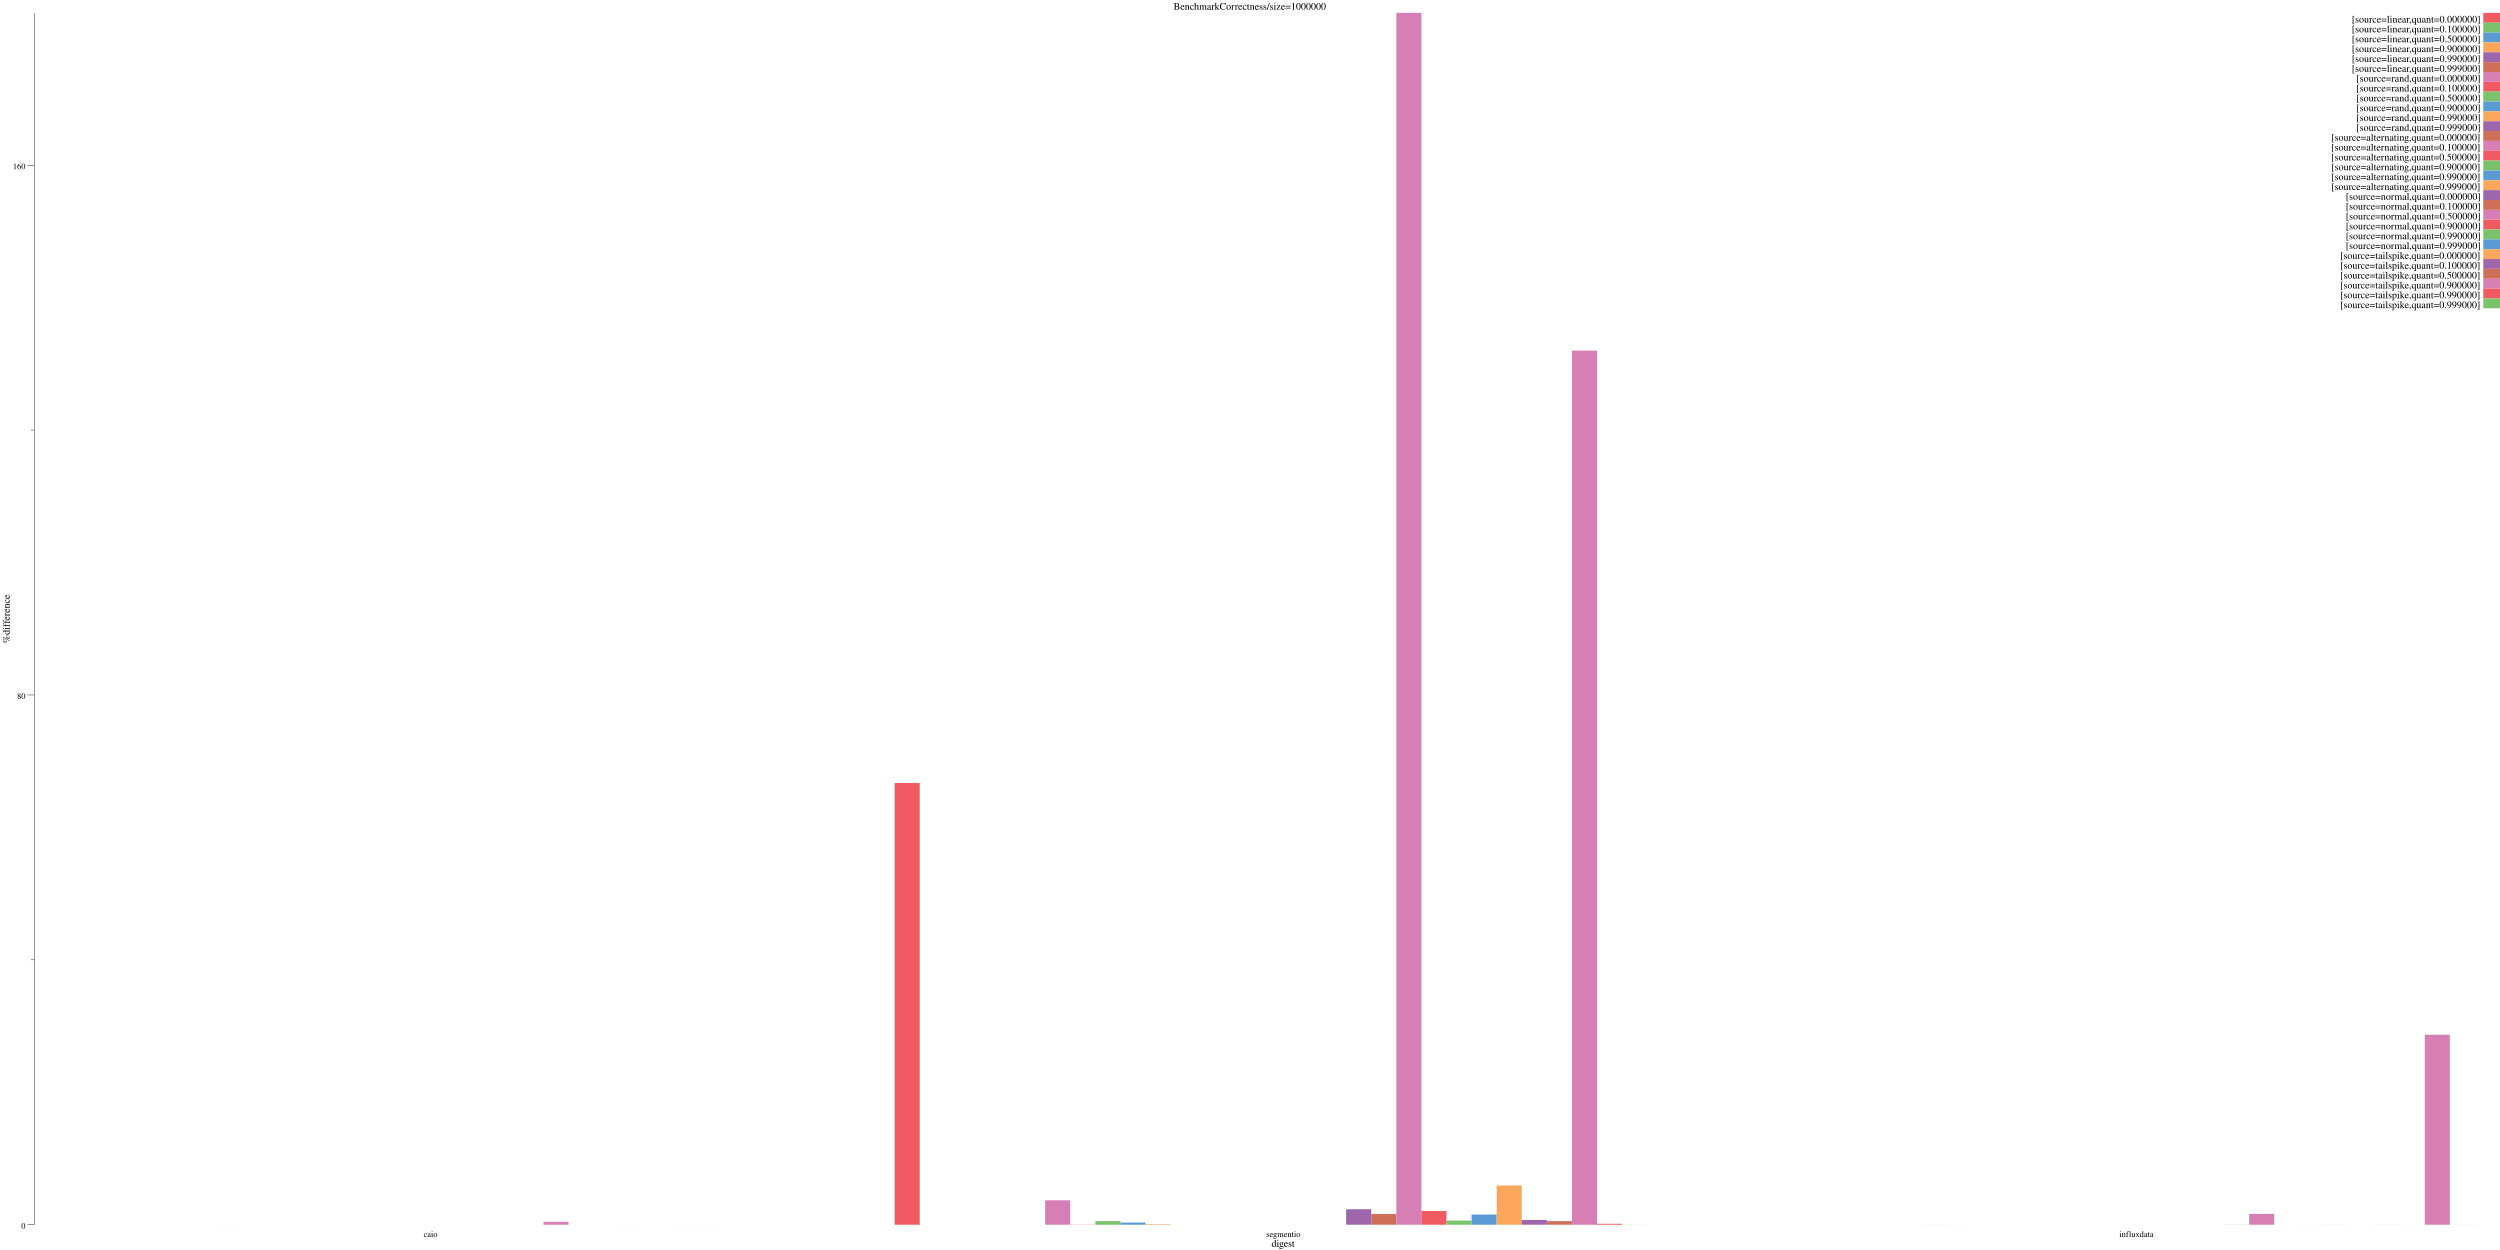
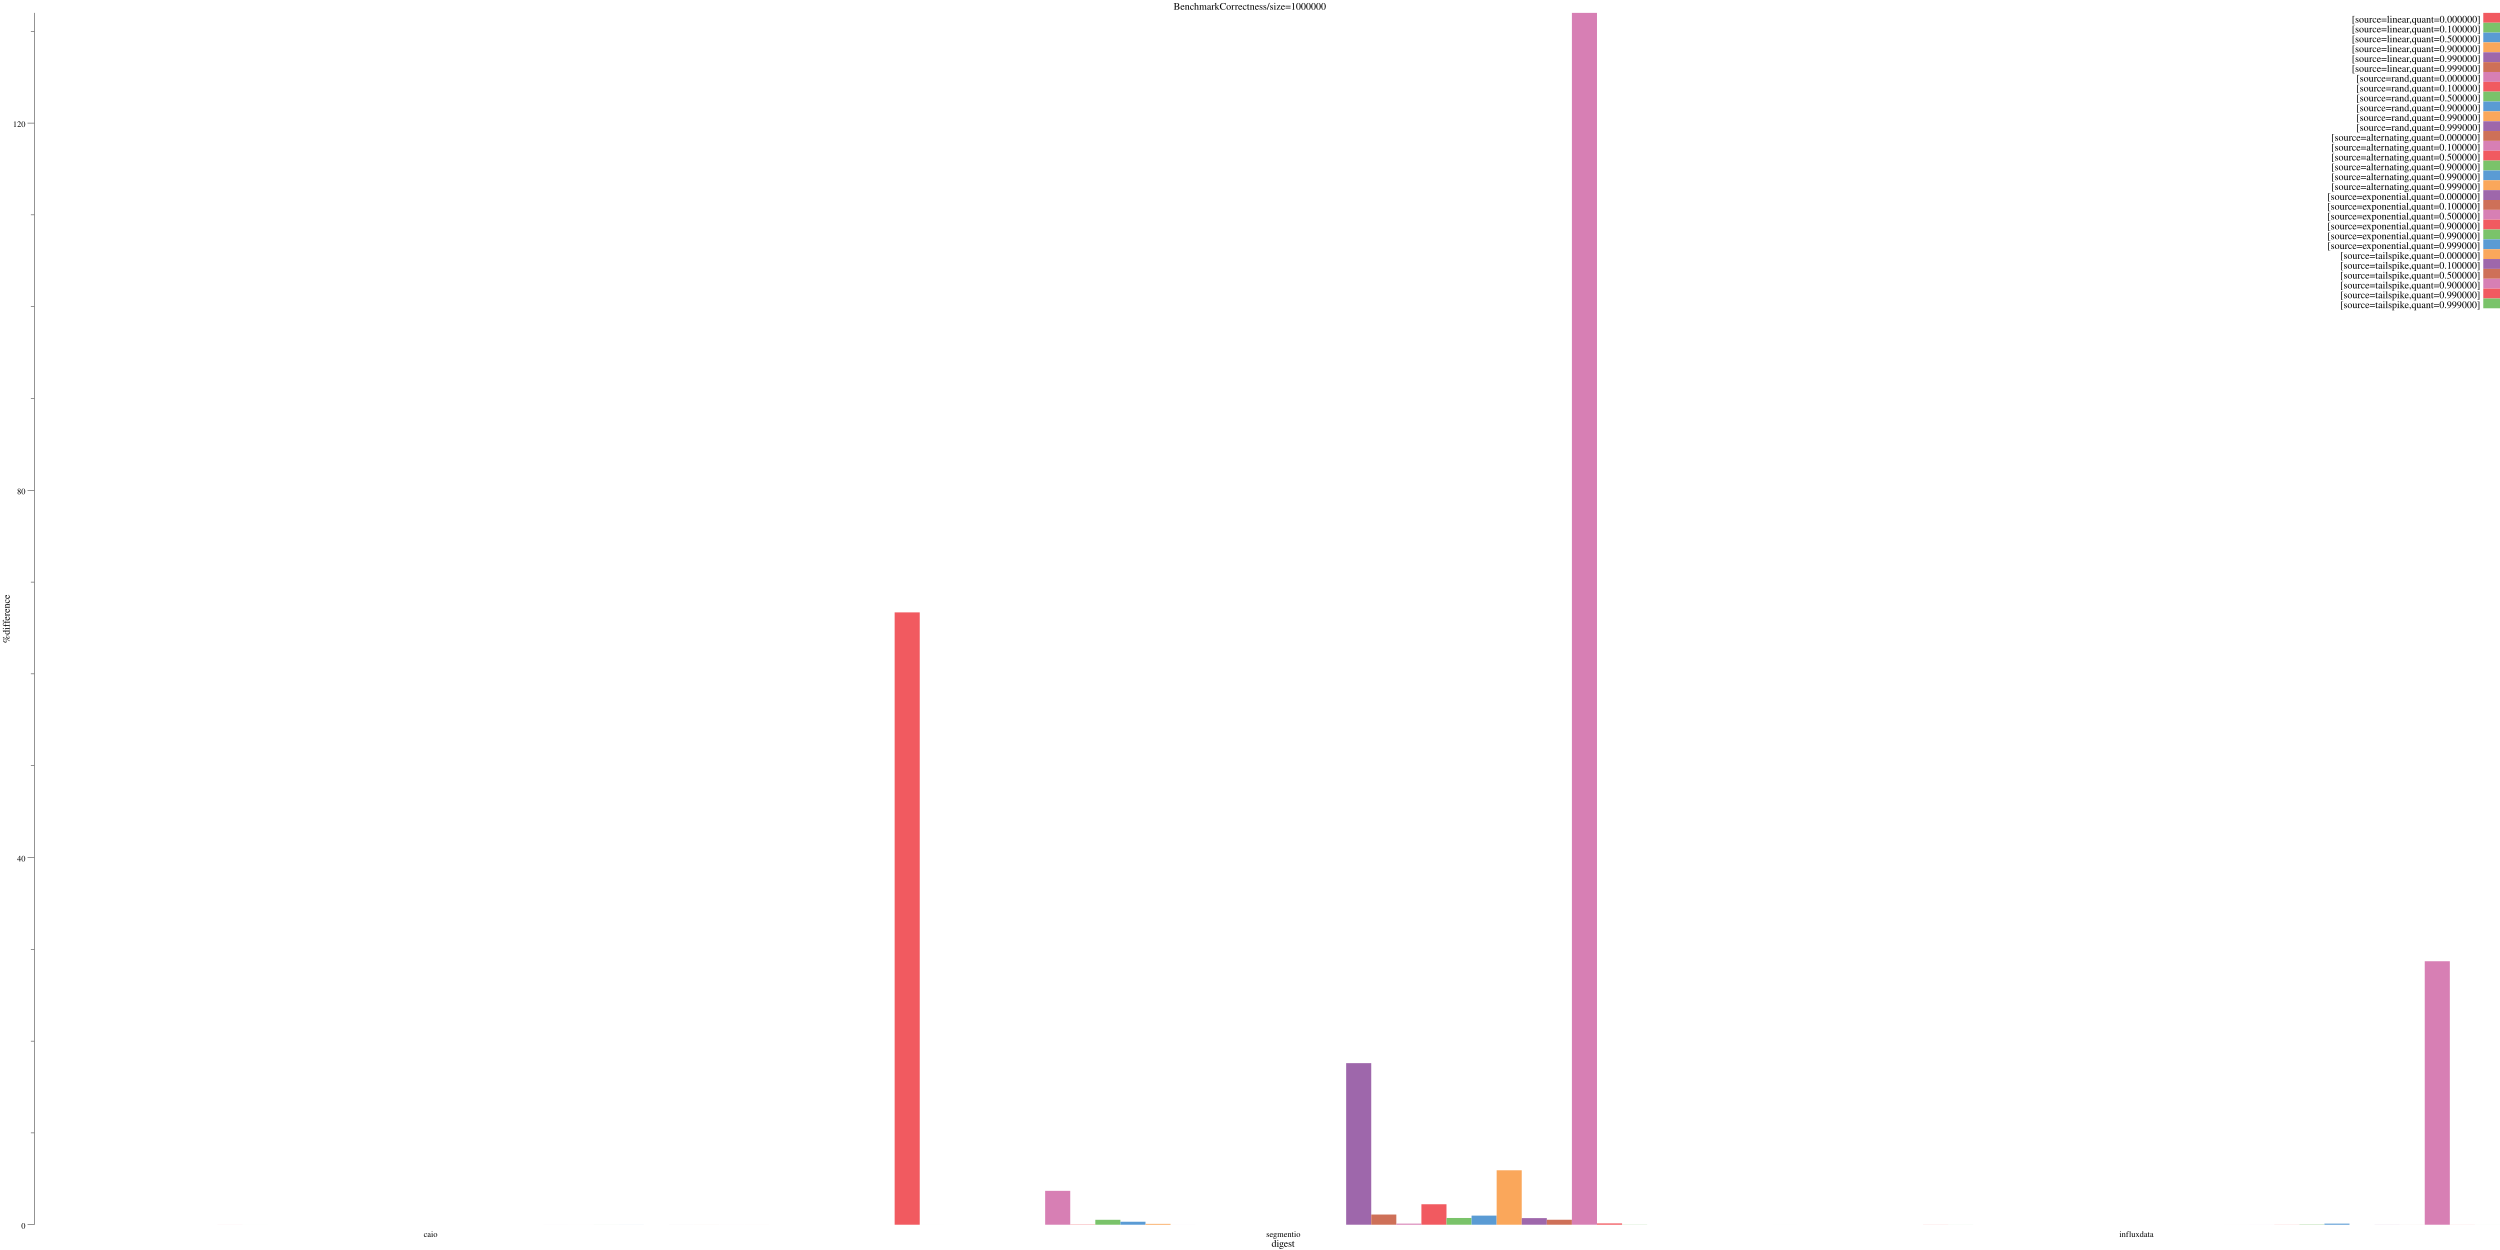
<svg xmlns="http://www.w3.org/2000/svg" width="2990pt" height="1495pt" viewBox="0 0 2990 1495">
  <g transform="scale(1, -1) translate(0, -1495)">
    <path d="M0,0L2990,0L2990,1495L0,1495Z" style="fill:#FFFFFF" />
    <text x="1403.6" y="-1483.4" transform="scale(1, -1)" style="font-family:Times;font-weight:normal;font-style:normal;font-size:12px">BenchmarkCorrectness/size=1000000</text>
    <text x="1520.7" y="-3.861" transform="scale(1, -1)" style="font-family:Times;font-weight:normal;font-style:normal;font-size:12px">digest</text>
    <text x="506.67" y="-15.602" transform="scale(1, -1)" style="font-family:Times;font-weight:normal;font-style:normal;font-size:10px">caio</text>
    <text x="1514.4" y="-15.602" transform="scale(1, -1)" style="font-family:Times;font-weight:normal;font-style:normal;font-size:10px">segmentio</text>
    <text x="2534.7" y="-15.602" transform="scale(1, -1)" style="font-family:Times;font-weight:normal;font-style:normal;font-size:10px">influxdata</text>
    <g transform="rotate(90)">
      <text x="725.7" y="11.555" transform="scale(1, -1)" style="font-family:Times;font-weight:normal;font-style:normal;font-size:12px">%difference</text>
    </g>
    <text x="25.416" y="-25.509" transform="scale(1, -1)" style="font-family:Times;font-weight:normal;font-style:normal;font-size:10px">0</text>
-     <text x="20.416" y="-659.11" transform="scale(1, -1)" style="font-family:Times;font-weight:normal;font-style:normal;font-size:10px">80</text>
-     <text x="15.416" y="-1292.7" transform="scale(1, -1)" style="font-family:Times;font-weight:normal;font-style:normal;font-size:10px">160</text>
+     <text x="20.416" y="-464.71" transform="scale(1, -1)" style="font-family:Times;font-weight:normal;font-style:normal;font-size:10px">40</text>
+     <text x="20.416" y="-903.9" transform="scale(1, -1)" style="font-family:Times;font-weight:normal;font-style:normal;font-size:10px">80</text>
+     <text x="15.416" y="-1343.1" transform="scale(1, -1)" style="font-family:Times;font-weight:normal;font-style:normal;font-size:10px">120</text>
    <path d="M32.916,30.23L40.916,30.23" style="fill:none;stroke:#000000;stroke-width:0.5" />
-     <path d="M32.916,663.83L40.916,663.83" style="fill:none;stroke:#000000;stroke-width:0.5" />
-     <path d="M32.916,1297.4L40.916,1297.4" style="fill:none;stroke:#000000;stroke-width:0.5" />
-     <path d="M36.916,347.03L40.916,347.03" style="fill:none;stroke:#000000;stroke-width:0.5" />
-     <path d="M36.916,980.63L40.916,980.63" style="fill:none;stroke:#000000;stroke-width:0.5" />
+     <path d="M32.916,469.43L40.916,469.43" style="fill:none;stroke:#000000;stroke-width:0.5" />
+     <path d="M32.916,908.63L40.916,908.63" style="fill:none;stroke:#000000;stroke-width:0.5" />
+     <path d="M32.916,1347.8L40.916,1347.8" style="fill:none;stroke:#000000;stroke-width:0.5" />
+     <path d="M36.916,140.03L40.916,140.03" style="fill:none;stroke:#000000;stroke-width:0.5" />
+     <path d="M36.916,249.83L40.916,249.83" style="fill:none;stroke:#000000;stroke-width:0.5" />
+     <path d="M36.916,359.63L40.916,359.63" style="fill:none;stroke:#000000;stroke-width:0.5" />
+     <path d="M36.916,579.23L40.916,579.23" style="fill:none;stroke:#000000;stroke-width:0.5" />
+     <path d="M36.916,689.03L40.916,689.03" style="fill:none;stroke:#000000;stroke-width:0.5" />
+     <path d="M36.916,798.83L40.916,798.83" style="fill:none;stroke:#000000;stroke-width:0.5" />
+     <path d="M36.916,1018.4L40.916,1018.4" style="fill:none;stroke:#000000;stroke-width:0.5" />
+     <path d="M36.916,1128.2L40.916,1128.2" style="fill:none;stroke:#000000;stroke-width:0.5" />
+     <path d="M36.916,1238L40.916,1238" style="fill:none;stroke:#000000;stroke-width:0.5" />
+     <path d="M36.916,1457.6L40.916,1457.6" style="fill:none;stroke:#000000;stroke-width:0.5" />
    <path d="M40.916,30.23L40.916,1479.6" style="fill:none;stroke:#000000;stroke-width:0.5" />
    <path d="M49.994,30.23L49.994,30.23L79.994,30.23L79.994,30.23Z" style="fill:#F15A60" />
-     <path d="M1070,30.23L1070,558.49L1100,558.49L1100,30.23Z" style="fill:#F15A60" />
+     <path d="M1070,30.23L1070,762.59L1100,762.59L1100,30.23Z" style="fill:#F15A60" />
    <path d="M2090,30.23L2090,30.23L2120,30.23L2120,30.23Z" style="fill:#F15A60" />
-     <path d="M79.994,30.23L79.994,30.231L109.99,30.231L109.99,30.23Z" style="fill:#7AC36A" />
-     <path d="M1100,30.23L1100,30.234L1130,30.234L1130,30.23Z" style="fill:#7AC36A" />
-     <path d="M2120,30.23L2120,30.234L2150,30.234L2150,30.23Z" style="fill:#7AC36A" />
-     <path d="M109.99,30.23L109.99,30.231L139.99,30.231L139.99,30.23Z" style="fill:#5A9BD4" />
-     <path d="M1130,30.23L1130,30.231L1160,30.231L1160,30.23Z" style="fill:#5A9BD4" />
-     <path d="M2150,30.23L2150,30.231L2180,30.231L2180,30.23Z" style="fill:#5A9BD4" />
-     <path d="M139.99,30.23L139.99,30.231L169.99,30.231L169.99,30.23Z" style="fill:#FAA75B" />
+     <path d="M79.994,30.23L79.994,30.232L109.99,30.232L109.99,30.23Z" style="fill:#7AC36A" />
+     <path d="M1100,30.23L1100,30.236L1130,30.236L1130,30.23Z" style="fill:#7AC36A" />
+     <path d="M2120,30.23L2120,30.236L2150,30.236L2150,30.23Z" style="fill:#7AC36A" />
+     <path d="M109.99,30.23L109.99,30.232L139.99,30.232L139.99,30.23Z" style="fill:#5A9BD4" />
+     <path d="M1130,30.23L1130,30.232L1160,30.232L1160,30.23Z" style="fill:#5A9BD4" />
+     <path d="M2150,30.23L2150,30.232L2180,30.232L2180,30.23Z" style="fill:#5A9BD4" />
+     <path d="M139.99,30.23L139.99,30.232L169.99,30.232L169.99,30.23Z" style="fill:#FAA75B" />
    <path d="M1160,30.23L1160,30.231L1190,30.231L1190,30.23Z" style="fill:#FAA75B" />
    <path d="M2180,30.23L2180,30.231L2210,30.231L2210,30.23Z" style="fill:#FAA75B" />
    <path d="M169.99,30.23L169.99,30.231L199.99,30.231L199.99,30.23Z" style="fill:#9E67AB" />
    <path d="M1190,30.23L1190,30.231L1220,30.231L1220,30.23Z" style="fill:#9E67AB" />
    <path d="M2210,30.23L2210,30.231L2240,30.231L2240,30.23Z" style="fill:#9E67AB" />
-     <path d="M199.99,30.23L199.99,30.231L229.99,30.231L229.99,30.23Z" style="fill:#CE7058" />
+     <path d="M199.99,30.23L199.99,30.232L229.99,30.232L229.99,30.23Z" style="fill:#CE7058" />
    <path d="M1220,30.23L1220,30.231L1250,30.231L1250,30.23Z" style="fill:#CE7058" />
    <path d="M2240,30.23L2240,30.231L2270,30.231L2270,30.23Z" style="fill:#CE7058" />
    <path d="M229.99,30.23L229.99,30.23L259.99,30.23L259.99,30.23Z" style="fill:#D77FB4" />
-     <path d="M1250,30.23L1250,59.455L1280,59.455L1280,30.23Z" style="fill:#D77FB4" />
+     <path d="M1250,30.23L1250,70.746L1280,70.746L1280,30.23Z" style="fill:#D77FB4" />
    <path d="M2270,30.23L2270,30.23L2300,30.23L2300,30.23Z" style="fill:#D77FB4" />
-     <path d="M259.99,30.23L259.99,30.256L289.99,30.256L289.99,30.23Z" style="fill:#F15A60" />
-     <path d="M1280,30.23L1280,30.453L1310,30.453L1310,30.23Z" style="fill:#F15A60" />
-     <path d="M2300,30.23L2300,30.294L2330,30.294L2330,30.23Z" style="fill:#F15A60" />
-     <path d="M289.99,30.23L289.99,30.238L319.99,30.238L319.99,30.23Z" style="fill:#7AC36A" />
-     <path d="M1310,30.23L1310,34.476L1340,34.476L1340,30.23Z" style="fill:#7AC36A" />
-     <path d="M2330,30.23L2330,30.261L2360,30.261L2360,30.23Z" style="fill:#7AC36A" />
+     <path d="M259.99,30.23L259.99,30.265L289.99,30.265L289.99,30.23Z" style="fill:#F15A60" />
+     <path d="M1280,30.23L1280,30.539L1310,30.539L1310,30.23Z" style="fill:#F15A60" />
+     <path d="M2300,30.23L2300,30.319L2330,30.319L2330,30.23Z" style="fill:#F15A60" />
+     <path d="M289.99,30.23L289.99,30.241L319.99,30.241L319.99,30.23Z" style="fill:#7AC36A" />
+     <path d="M1310,30.23L1310,36.116L1340,36.116L1340,30.23Z" style="fill:#7AC36A" />
+     <path d="M2330,30.23L2330,30.273L2360,30.273L2360,30.23Z" style="fill:#7AC36A" />
    <path d="M319.99,30.23L319.99,30.232L349.99,30.232L349.99,30.23Z" style="fill:#5A9BD4" />
-     <path d="M1340,30.23L1340,32.804L1370,32.804L1370,30.23Z" style="fill:#5A9BD4" />
+     <path d="M1340,30.23L1340,33.799L1370,33.799L1370,30.23Z" style="fill:#5A9BD4" />
    <path d="M2360,30.23L2360,30.231L2390,30.231L2390,30.23Z" style="fill:#5A9BD4" />
-     <path d="M349.99,30.23L349.99,30.231L379.99,30.231L379.99,30.23Z" style="fill:#FAA75B" />
-     <path d="M1370,30.23L1370,30.961L1400,30.961L1400,30.23Z" style="fill:#FAA75B" />
+     <path d="M349.99,30.23L349.99,30.232L379.99,30.232L379.99,30.23Z" style="fill:#FAA75B" />
+     <path d="M1370,30.23L1370,31.244L1400,31.244L1400,30.23Z" style="fill:#FAA75B" />
    <path d="M2390,30.23L2390,30.231L2420,30.231L2420,30.23Z" style="fill:#FAA75B" />
-     <path d="M379.99,30.23L379.99,30.232L409.99,30.232L409.99,30.23Z" style="fill:#9E67AB" />
-     <path d="M1400,30.23L1400,30.243L1430,30.243L1430,30.23Z" style="fill:#9E67AB" />
+     <path d="M379.99,30.23L379.99,30.233L409.99,30.233L409.99,30.23Z" style="fill:#9E67AB" />
+     <path d="M1400,30.23L1400,30.247L1430,30.247L1430,30.23Z" style="fill:#9E67AB" />
    <path d="M2420,30.23L2420,30.233L2450,30.233L2450,30.23Z" style="fill:#9E67AB" />
    <path d="M409.99,30.23L409.99,30.23L439.99,30.23L439.99,30.23Z" style="fill:#CE7058" />
    <path d="M1430,30.23L1430,30.23L1460,30.23L1460,30.23Z" style="fill:#CE7058" />
    <path d="M2450,30.23L2450,30.23L2480,30.23L2480,30.23Z" style="fill:#CE7058" />
    <path d="M439.99,30.23L439.99,30.23L469.99,30.23L469.99,30.23Z" style="fill:#D77FB4" />
    <path d="M1460,30.23L1460,30.23L1490,30.23L1490,30.23Z" style="fill:#D77FB4" />
    <path d="M2480,30.23L2480,30.23L2510,30.23L2510,30.23Z" style="fill:#D77FB4" />
    <path d="M469.99,30.23L469.99,30.23L499.99,30.23L499.99,30.23Z" style="fill:#F15A60" />
    <path d="M1490,30.23L1490,30.23L1520,30.23L1520,30.23Z" style="fill:#F15A60" />
    <path d="M2510,30.23L2510,30.23L2540,30.23L2540,30.23Z" style="fill:#F15A60" />
    <path d="M499.99,30.23L499.99,30.23L529.99,30.23L529.99,30.23Z" style="fill:#7AC36A" />
    <path d="M1520,30.23L1520,30.23L1550,30.23L1550,30.23Z" style="fill:#7AC36A" />
    <path d="M2540,30.23L2540,30.23L2570,30.23L2570,30.23Z" style="fill:#7AC36A" />
    <path d="M529.99,30.23L529.99,30.23L559.99,30.23L559.99,30.23Z" style="fill:#5A9BD4" />
    <path d="M1550,30.23L1550,30.23L1580,30.23L1580,30.23Z" style="fill:#5A9BD4" />
    <path d="M2570,30.23L2570,30.23L2600,30.23L2600,30.23Z" style="fill:#5A9BD4" />
    <path d="M559.99,30.23L559.99,30.23L589.99,30.23L589.99,30.23Z" style="fill:#FAA75B" />
    <path d="M1580,30.23L1580,30.23L1610,30.23L1610,30.23Z" style="fill:#FAA75B" />
    <path d="M2600,30.23L2600,30.23L2630,30.23L2630,30.23Z" style="fill:#FAA75B" />
    <path d="M589.99,30.23L589.99,30.23L619.99,30.23L619.99,30.23Z" style="fill:#9E67AB" />
-     <path d="M1610,30.23L1610,48.763L1640,48.763L1640,30.23Z" style="fill:#9E67AB" />
+     <path d="M1610,30.23L1610,223.48L1640,223.48L1640,30.23Z" style="fill:#9E67AB" />
    <path d="M2630,30.23L2630,30.23L2660,30.23L2660,30.23Z" style="fill:#9E67AB" />
    <path d="M619.99,30.23L619.99,30.233L649.99,30.233L649.99,30.23Z" style="fill:#CE7058" />
-     <path d="M1640,30.23L1640,43.061L1670,43.061L1670,30.23Z" style="fill:#CE7058" />
-     <path d="M2660,30.23L2660,30.324L2690,30.324L2690,30.23Z" style="fill:#CE7058" />
-     <path d="M649.99,30.23L649.99,33.676L679.99,33.676L679.99,30.23Z" style="fill:#D77FB4" />
-     <path d="M1670,30.23L1670,1479.6L1700,1479.6L1700,30.23Z" style="fill:#D77FB4" />
-     <path d="M2690,30.23L2690,43.14L2720,43.14L2720,30.23Z" style="fill:#D77FB4" />
-     <path d="M679.99,30.23L679.99,30.24L709.99,30.24L709.99,30.23Z" style="fill:#F15A60" />
-     <path d="M1700,30.23L1700,46.625L1730,46.625L1730,30.23Z" style="fill:#F15A60" />
-     <path d="M2720,30.23L2720,30.239L2750,30.239L2750,30.23Z" style="fill:#F15A60" />
-     <path d="M709.99,30.23L709.99,30.251L739.99,30.251L739.99,30.23Z" style="fill:#7AC36A" />
-     <path d="M1730,30.23L1730,35.22L1760,35.22L1760,30.23Z" style="fill:#7AC36A" />
-     <path d="M2750,30.23L2750,30.283L2780,30.283L2780,30.23Z" style="fill:#7AC36A" />
-     <path d="M739.99,30.23L739.99,30.264L769.99,30.264L769.99,30.23Z" style="fill:#5A9BD4" />
-     <path d="M1760,30.23L1760,42.427L1790,42.427L1790,30.23Z" style="fill:#5A9BD4" />
-     <path d="M2780,30.23L2780,30.293L2810,30.293L2810,30.23Z" style="fill:#5A9BD4" />
+     <path d="M1640,30.23L1640,42.418L1670,42.418L1670,30.23Z" style="fill:#CE7058" />
+     <path d="M2660,30.23L2660,30.241L2690,30.241L2690,30.23Z" style="fill:#CE7058" />
+     <path d="M649.99,30.23L649.99,30.25L679.99,30.25L679.99,30.23Z" style="fill:#D77FB4" />
+     <path d="M1670,30.23L1670,31.537L1700,31.537L1700,30.23Z" style="fill:#D77FB4" />
+     <path d="M2690,30.23L2690,30.255L2720,30.255L2720,30.23Z" style="fill:#D77FB4" />
+     <path d="M679.99,30.23L679.99,30.239L709.99,30.239L709.99,30.23Z" style="fill:#F15A60" />
+     <path d="M1700,30.23L1700,54.716L1730,54.716L1730,30.23Z" style="fill:#F15A60" />
+     <path d="M2720,30.23L2720,30.336L2750,30.336L2750,30.23Z" style="fill:#F15A60" />
+     <path d="M709.99,30.23L709.99,30.266L739.99,30.266L739.99,30.23Z" style="fill:#7AC36A" />
+     <path d="M1730,30.23L1730,38.301L1760,38.301L1760,30.23Z" style="fill:#7AC36A" />
+     <path d="M2750,30.23L2750,30.539L2780,30.539L2780,30.23Z" style="fill:#7AC36A" />
+     <path d="M739.99,30.23L739.99,30.28L769.99,30.28L769.99,30.23Z" style="fill:#5A9BD4" />
+     <path d="M1760,30.23L1760,41.123L1790,41.123L1790,30.23Z" style="fill:#5A9BD4" />
+     <path d="M2780,30.23L2780,31.526L2810,31.526L2810,30.23Z" style="fill:#5A9BD4" />
    <path d="M769.99,30.23L769.99,30.23L799.99,30.23L799.99,30.23Z" style="fill:#FAA75B" />
-     <path d="M1790,30.23L1790,77.196L1820,77.196L1820,30.23Z" style="fill:#FAA75B" />
+     <path d="M1790,30.23L1790,95.342L1820,95.342L1820,30.23Z" style="fill:#FAA75B" />
    <path d="M2810,30.23L2810,30.23L2840,30.23L2840,30.23Z" style="fill:#FAA75B" />
-     <path d="M799.99,30.23L799.99,30.249L829.99,30.249L829.99,30.23Z" style="fill:#9E67AB" />
-     <path d="M1820,30.23L1820,35.933L1850,35.933L1850,30.23Z" style="fill:#9E67AB" />
-     <path d="M2840,30.23L2840,30.289L2870,30.289L2870,30.23Z" style="fill:#9E67AB" />
-     <path d="M829.99,30.23L829.99,30.253L859.99,30.253L859.99,30.23Z" style="fill:#CE7058" />
-     <path d="M1850,30.23L1850,34.523L1880,34.523L1880,30.23Z" style="fill:#CE7058" />
-     <path d="M2870,30.23L2870,30.259L2900,30.259L2900,30.23Z" style="fill:#CE7058" />
-     <path d="M859.99,30.23L859.99,30.243L889.99,30.243L889.99,30.23Z" style="fill:#D77FB4" />
-     <path d="M1880,30.23L1880,1075.7L1910,1075.7L1910,30.23Z" style="fill:#D77FB4" />
-     <path d="M2900,30.23L2900,257.53L2930,257.53L2930,30.23Z" style="fill:#D77FB4" />
-     <path d="M889.99,30.23L889.99,30.242L919.99,30.242L919.99,30.23Z" style="fill:#F15A60" />
-     <path d="M1910,30.23L1910,31.363L1940,31.363L1940,30.23Z" style="fill:#F15A60" />
-     <path d="M2930,30.23L2930,30.279L2960,30.279L2960,30.23Z" style="fill:#F15A60" />
-     <path d="M919.99,30.23L919.99,30.231L949.99,30.231L949.99,30.23Z" style="fill:#7AC36A" />
-     <path d="M1940,30.23L1940,30.338L1970,30.338L1970,30.23Z" style="fill:#7AC36A" />
-     <path d="M2960,30.23L2960,30.241L2990,30.241L2990,30.23Z" style="fill:#7AC36A" />
+     <path d="M799.99,30.23L799.99,30.257L829.99,30.257L829.99,30.23Z" style="fill:#9E67AB" />
+     <path d="M1820,30.23L1820,38.136L1850,38.136L1850,30.23Z" style="fill:#9E67AB" />
+     <path d="M2840,30.23L2840,30.312L2870,30.312L2870,30.23Z" style="fill:#9E67AB" />
+     <path d="M829.99,30.23L829.99,30.262L859.99,30.262L859.99,30.23Z" style="fill:#CE7058" />
+     <path d="M1850,30.23L1850,36.182L1880,36.182L1880,30.23Z" style="fill:#CE7058" />
+     <path d="M2870,30.23L2870,30.269L2900,30.269L2900,30.23Z" style="fill:#CE7058" />
+     <path d="M859.99,30.23L859.99,30.248L889.99,30.248L889.99,30.23Z" style="fill:#D77FB4" />
+     <path d="M1880,30.23L1880,1479.6L1910,1479.6L1910,30.23Z" style="fill:#D77FB4" />
+     <path d="M2900,30.23L2900,345.36L2930,345.36L2930,30.23Z" style="fill:#D77FB4" />
+     <path d="M889.99,30.23L889.99,30.247L919.99,30.247L919.99,30.23Z" style="fill:#F15A60" />
+     <path d="M1910,30.23L1910,31.801L1940,31.801L1940,30.23Z" style="fill:#F15A60" />
+     <path d="M2930,30.23L2930,30.298L2960,30.298L2960,30.23Z" style="fill:#F15A60" />
+     <path d="M919.99,30.23L919.99,30.232L949.99,30.232L949.99,30.23Z" style="fill:#7AC36A" />
+     <path d="M1940,30.23L1940,30.38L1970,30.38L1970,30.23Z" style="fill:#7AC36A" />
+     <path d="M2960,30.23L2960,30.245L2990,30.245L2990,30.23Z" style="fill:#7AC36A" />
    <path d="M2970,1467.8L2970,1479.6L2990,1479.6L2990,1467.8Z" style="fill:#F15A60" />
    <text x="2812.7" y="-1468" transform="scale(1, -1)" style="font-family:Times;font-weight:normal;font-style:normal;font-size:12px">[source=linear,quant=0.000000]</text>
    <path d="M2970,1456L2970,1467.8L2990,1467.8L2990,1456Z" style="fill:#7AC36A" />
    <text x="2812.7" y="-1456.3" transform="scale(1, -1)" style="font-family:Times;font-weight:normal;font-style:normal;font-size:12px">[source=linear,quant=0.100000]</text>
    <path d="M2970,1444.3L2970,1456L2990,1456L2990,1444.3Z" style="fill:#5A9BD4" />
    <text x="2812.7" y="-1444.5" transform="scale(1, -1)" style="font-family:Times;font-weight:normal;font-style:normal;font-size:12px">[source=linear,quant=0.500000]</text>
    <path d="M2970,1432.5L2970,1444.3L2990,1444.3L2990,1432.5Z" style="fill:#FAA75B" />
    <text x="2812.7" y="-1432.7" transform="scale(1, -1)" style="font-family:Times;font-weight:normal;font-style:normal;font-size:12px">[source=linear,quant=0.900000]</text>
    <path d="M2970,1420.7L2970,1432.5L2990,1432.5L2990,1420.7Z" style="fill:#9E67AB" />
    <text x="2812.7" y="-1420.9" transform="scale(1, -1)" style="font-family:Times;font-weight:normal;font-style:normal;font-size:12px">[source=linear,quant=0.990000]</text>
    <path d="M2970,1408.9L2970,1420.7L2990,1420.7L2990,1408.9Z" style="fill:#CE7058" />
    <text x="2812.7" y="-1409.1" transform="scale(1, -1)" style="font-family:Times;font-weight:normal;font-style:normal;font-size:12px">[source=linear,quant=0.999000]</text>
    <path d="M2970,1397.1L2970,1408.9L2990,1408.9L2990,1397.1Z" style="fill:#D77FB4" />
    <text x="2818.2" y="-1397.4" transform="scale(1, -1)" style="font-family:Times;font-weight:normal;font-style:normal;font-size:12px">[source=rand,quant=0.000000]</text>
    <path d="M2970,1385.4L2970,1397.1L2990,1397.1L2990,1385.4Z" style="fill:#F15A60" />
    <text x="2818.2" y="-1385.6" transform="scale(1, -1)" style="font-family:Times;font-weight:normal;font-style:normal;font-size:12px">[source=rand,quant=0.100000]</text>
    <path d="M2970,1373.6L2970,1385.4L2990,1385.4L2990,1373.6Z" style="fill:#7AC36A" />
    <text x="2818.2" y="-1373.8" transform="scale(1, -1)" style="font-family:Times;font-weight:normal;font-style:normal;font-size:12px">[source=rand,quant=0.500000]</text>
    <path d="M2970,1361.8L2970,1373.6L2990,1373.6L2990,1361.8Z" style="fill:#5A9BD4" />
    <text x="2818.2" y="-1362" transform="scale(1, -1)" style="font-family:Times;font-weight:normal;font-style:normal;font-size:12px">[source=rand,quant=0.900000]</text>
    <path d="M2970,1350L2970,1361.8L2990,1361.8L2990,1350Z" style="fill:#FAA75B" />
    <text x="2818.2" y="-1350.3" transform="scale(1, -1)" style="font-family:Times;font-weight:normal;font-style:normal;font-size:12px">[source=rand,quant=0.990000]</text>
    <path d="M2970,1338.3L2970,1350L2990,1350L2990,1338.3Z" style="fill:#9E67AB" />
    <text x="2818.2" y="-1338.5" transform="scale(1, -1)" style="font-family:Times;font-weight:normal;font-style:normal;font-size:12px">[source=rand,quant=0.999000]</text>
    <path d="M2970,1326.5L2970,1338.3L2990,1338.3L2990,1326.5Z" style="fill:#CE7058" />
    <text x="2788.2" y="-1326.7" transform="scale(1, -1)" style="font-family:Times;font-weight:normal;font-style:normal;font-size:12px">[source=alternating,quant=0.000000]</text>
    <path d="M2970,1314.7L2970,1326.5L2990,1326.5L2990,1314.7Z" style="fill:#D77FB4" />
    <text x="2788.2" y="-1314.9" transform="scale(1, -1)" style="font-family:Times;font-weight:normal;font-style:normal;font-size:12px">[source=alternating,quant=0.100000]</text>
    <path d="M2970,1302.9L2970,1314.7L2990,1314.7L2990,1302.9Z" style="fill:#F15A60" />
    <text x="2788.2" y="-1303.1" transform="scale(1, -1)" style="font-family:Times;font-weight:normal;font-style:normal;font-size:12px">[source=alternating,quant=0.500000]</text>
    <path d="M2970,1291.1L2970,1302.9L2990,1302.9L2990,1291.1Z" style="fill:#7AC36A" />
    <text x="2788.2" y="-1291.4" transform="scale(1, -1)" style="font-family:Times;font-weight:normal;font-style:normal;font-size:12px">[source=alternating,quant=0.900000]</text>
    <path d="M2970,1279.4L2970,1291.1L2990,1291.1L2990,1279.4Z" style="fill:#5A9BD4" />
    <text x="2788.2" y="-1279.6" transform="scale(1, -1)" style="font-family:Times;font-weight:normal;font-style:normal;font-size:12px">[source=alternating,quant=0.990000]</text>
    <path d="M2970,1267.6L2970,1279.4L2990,1279.4L2990,1267.6Z" style="fill:#FAA75B" />
    <text x="2788.2" y="-1267.8" transform="scale(1, -1)" style="font-family:Times;font-weight:normal;font-style:normal;font-size:12px">[source=alternating,quant=0.999000]</text>
    <path d="M2970,1255.8L2970,1267.6L2990,1267.6L2990,1255.8Z" style="fill:#9E67AB" />
-     <text x="2805.5" y="-1256" transform="scale(1, -1)" style="font-family:Times;font-weight:normal;font-style:normal;font-size:12px">[source=normal,quant=0.000000]</text>
+     <text x="2783.5" y="-1256" transform="scale(1, -1)" style="font-family:Times;font-weight:normal;font-style:normal;font-size:12px">[source=exponential,quant=0.000000]</text>
    <path d="M2970,1244L2970,1255.8L2990,1255.8L2990,1244Z" style="fill:#CE7058" />
-     <text x="2805.5" y="-1244.3" transform="scale(1, -1)" style="font-family:Times;font-weight:normal;font-style:normal;font-size:12px">[source=normal,quant=0.100000]</text>
+     <text x="2783.5" y="-1244.3" transform="scale(1, -1)" style="font-family:Times;font-weight:normal;font-style:normal;font-size:12px">[source=exponential,quant=0.100000]</text>
    <path d="M2970,1232.3L2970,1244L2990,1244L2990,1232.3Z" style="fill:#D77FB4" />
-     <text x="2805.5" y="-1232.5" transform="scale(1, -1)" style="font-family:Times;font-weight:normal;font-style:normal;font-size:12px">[source=normal,quant=0.500000]</text>
+     <text x="2783.5" y="-1232.5" transform="scale(1, -1)" style="font-family:Times;font-weight:normal;font-style:normal;font-size:12px">[source=exponential,quant=0.500000]</text>
    <path d="M2970,1220.5L2970,1232.3L2990,1232.3L2990,1220.5Z" style="fill:#F15A60" />
-     <text x="2805.5" y="-1220.7" transform="scale(1, -1)" style="font-family:Times;font-weight:normal;font-style:normal;font-size:12px">[source=normal,quant=0.900000]</text>
+     <text x="2783.5" y="-1220.7" transform="scale(1, -1)" style="font-family:Times;font-weight:normal;font-style:normal;font-size:12px">[source=exponential,quant=0.900000]</text>
    <path d="M2970,1208.7L2970,1220.5L2990,1220.5L2990,1208.7Z" style="fill:#7AC36A" />
-     <text x="2805.5" y="-1208.9" transform="scale(1, -1)" style="font-family:Times;font-weight:normal;font-style:normal;font-size:12px">[source=normal,quant=0.990000]</text>
+     <text x="2783.5" y="-1208.9" transform="scale(1, -1)" style="font-family:Times;font-weight:normal;font-style:normal;font-size:12px">[source=exponential,quant=0.990000]</text>
    <path d="M2970,1196.9L2970,1208.7L2990,1208.7L2990,1196.9Z" style="fill:#5A9BD4" />
-     <text x="2805.5" y="-1197.2" transform="scale(1, -1)" style="font-family:Times;font-weight:normal;font-style:normal;font-size:12px">[source=normal,quant=0.999000]</text>
+     <text x="2783.5" y="-1197.2" transform="scale(1, -1)" style="font-family:Times;font-weight:normal;font-style:normal;font-size:12px">[source=exponential,quant=0.999000]</text>
    <path d="M2970,1185.2L2970,1196.9L2990,1196.9L2990,1185.2Z" style="fill:#FAA75B" />
    <text x="2798.8" y="-1185.4" transform="scale(1, -1)" style="font-family:Times;font-weight:normal;font-style:normal;font-size:12px">[source=tailspike,quant=0.000000]</text>
    <path d="M2970,1173.4L2970,1185.2L2990,1185.2L2990,1173.4Z" style="fill:#9E67AB" />
    <text x="2798.8" y="-1173.6" transform="scale(1, -1)" style="font-family:Times;font-weight:normal;font-style:normal;font-size:12px">[source=tailspike,quant=0.100000]</text>
    <path d="M2970,1161.6L2970,1173.4L2990,1173.4L2990,1161.6Z" style="fill:#CE7058" />
    <text x="2798.8" y="-1161.8" transform="scale(1, -1)" style="font-family:Times;font-weight:normal;font-style:normal;font-size:12px">[source=tailspike,quant=0.500000]</text>
    <path d="M2970,1149.8L2970,1161.6L2990,1161.6L2990,1149.8Z" style="fill:#D77FB4" />
    <text x="2798.8" y="-1150" transform="scale(1, -1)" style="font-family:Times;font-weight:normal;font-style:normal;font-size:12px">[source=tailspike,quant=0.900000]</text>
    <path d="M2970,1138L2970,1149.8L2990,1149.8L2990,1138Z" style="fill:#F15A60" />
    <text x="2798.8" y="-1138.3" transform="scale(1, -1)" style="font-family:Times;font-weight:normal;font-style:normal;font-size:12px">[source=tailspike,quant=0.990000]</text>
    <path d="M2970,1126.3L2970,1138L2990,1138L2990,1126.3Z" style="fill:#7AC36A" />
    <text x="2798.8" y="-1126.5" transform="scale(1, -1)" style="font-family:Times;font-weight:normal;font-style:normal;font-size:12px">[source=tailspike,quant=0.999000]</text>
  </g>
</svg>
